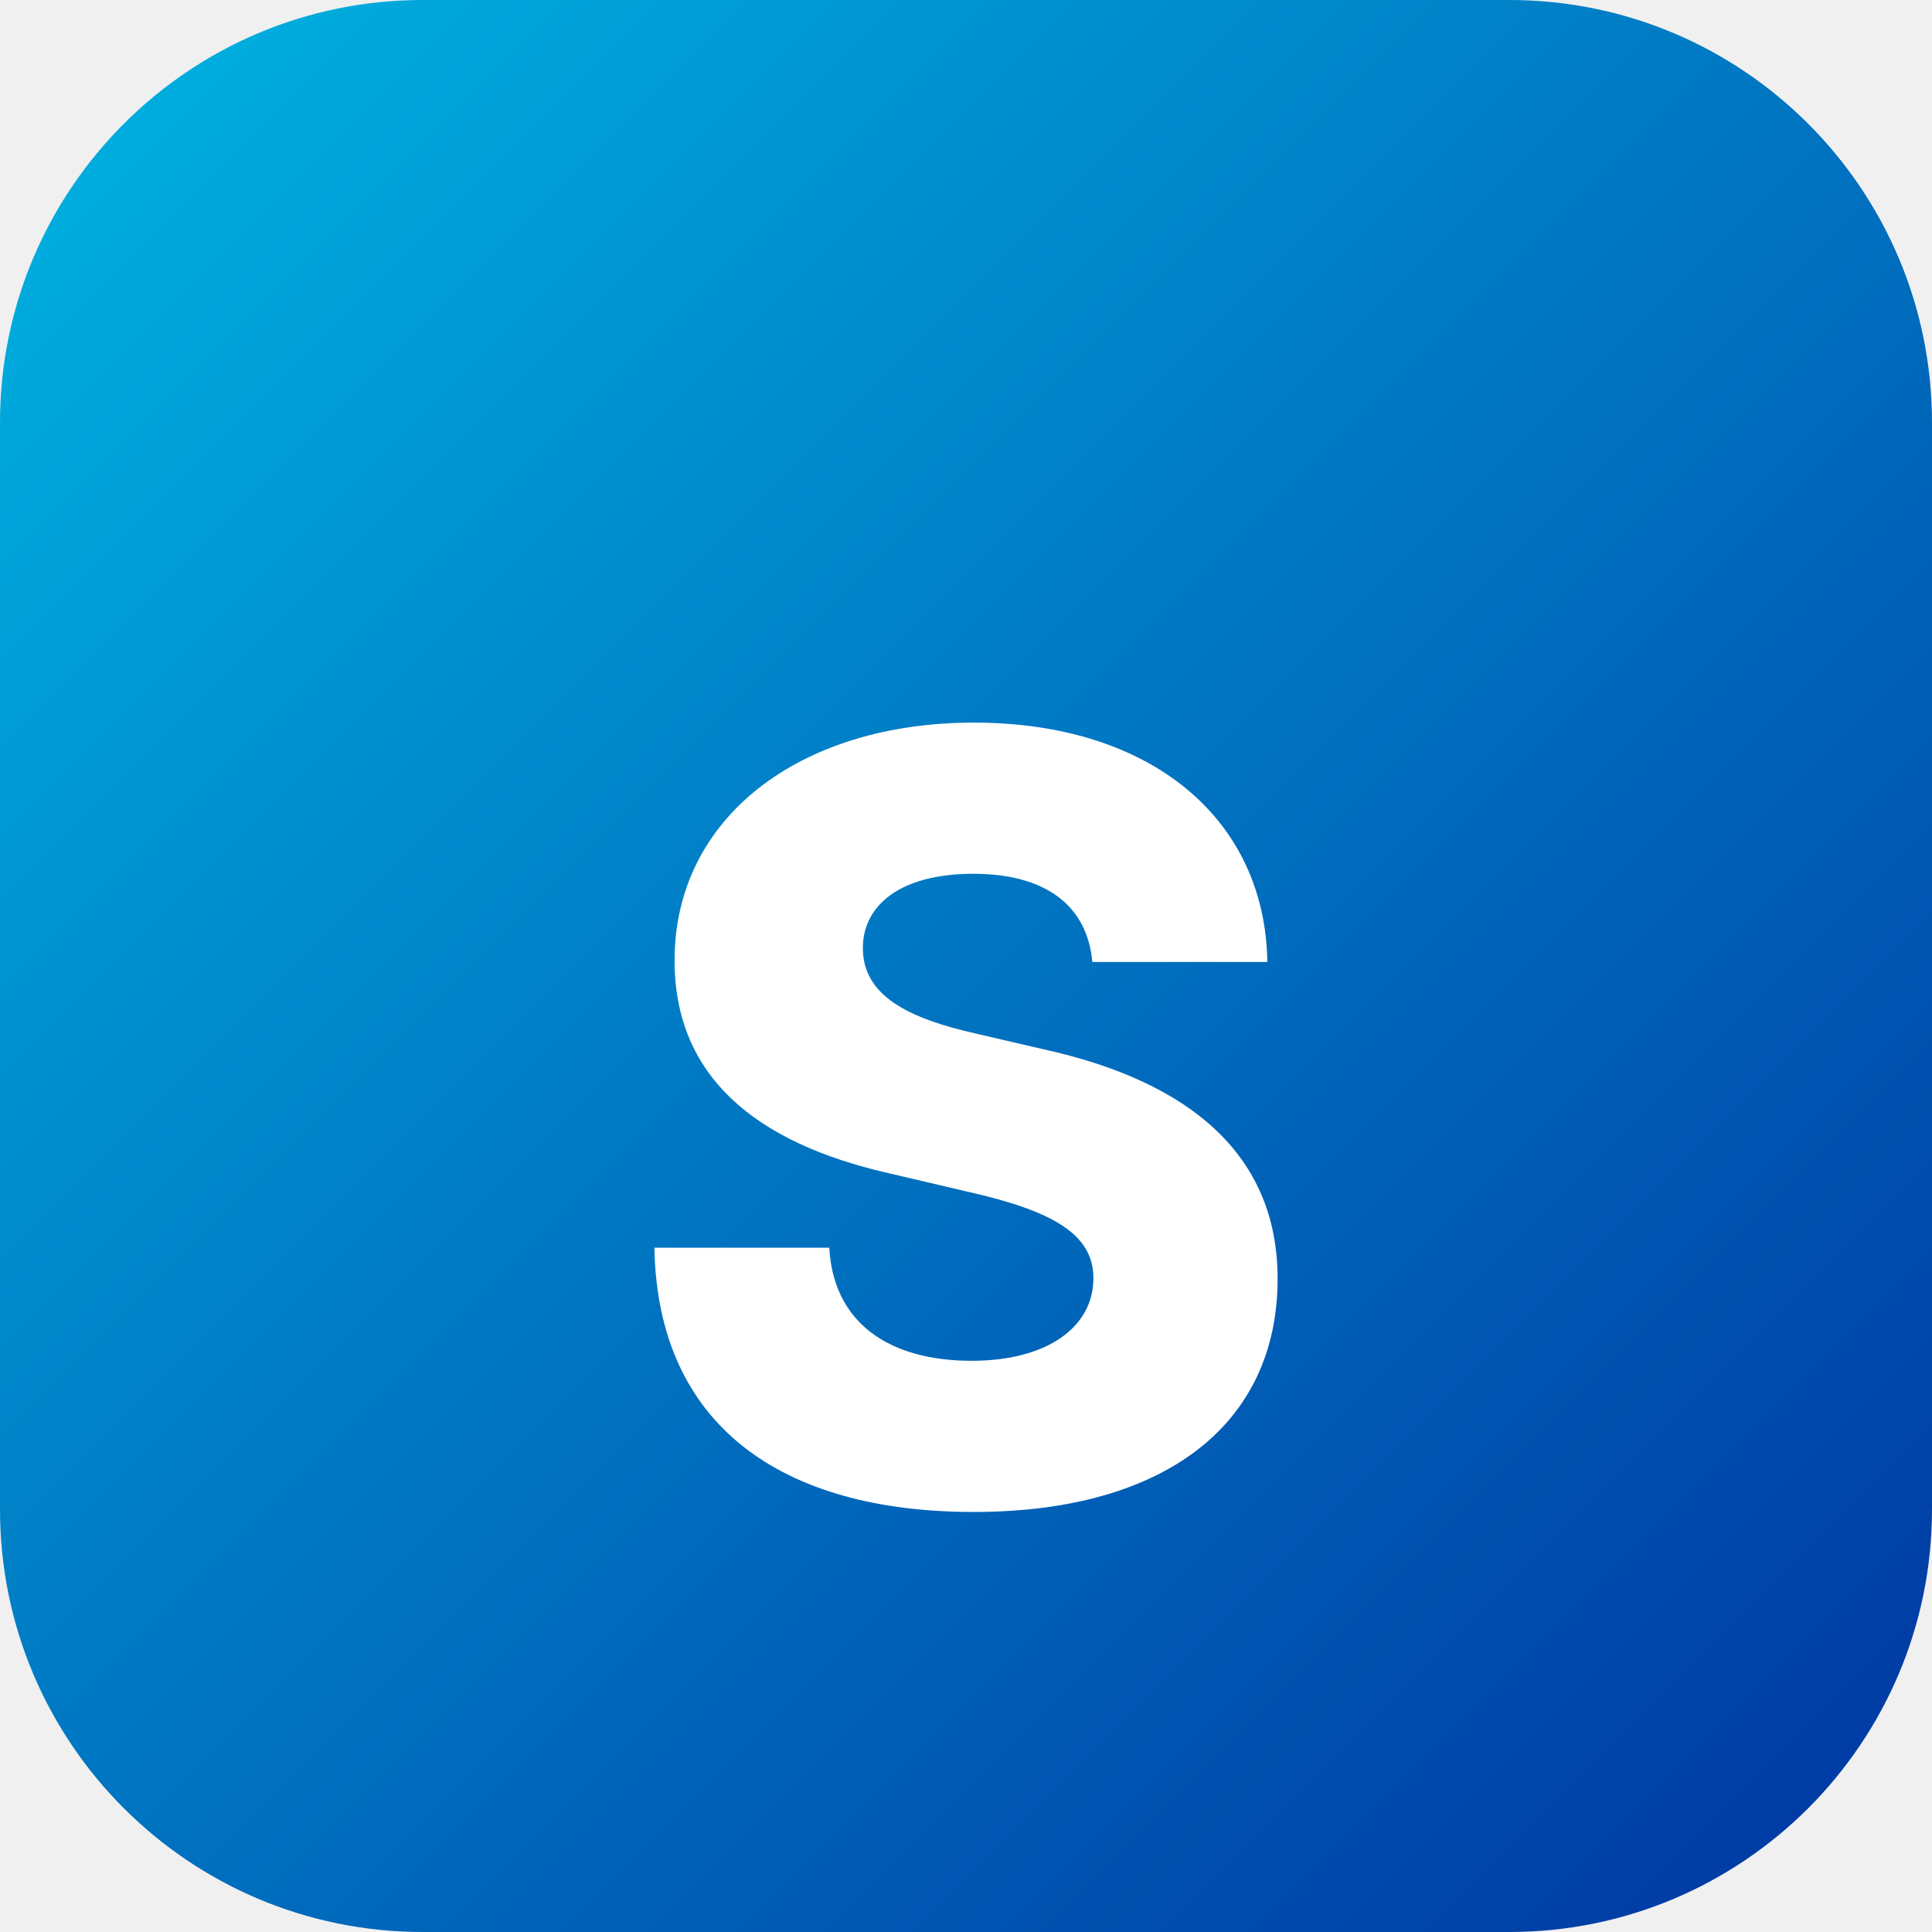
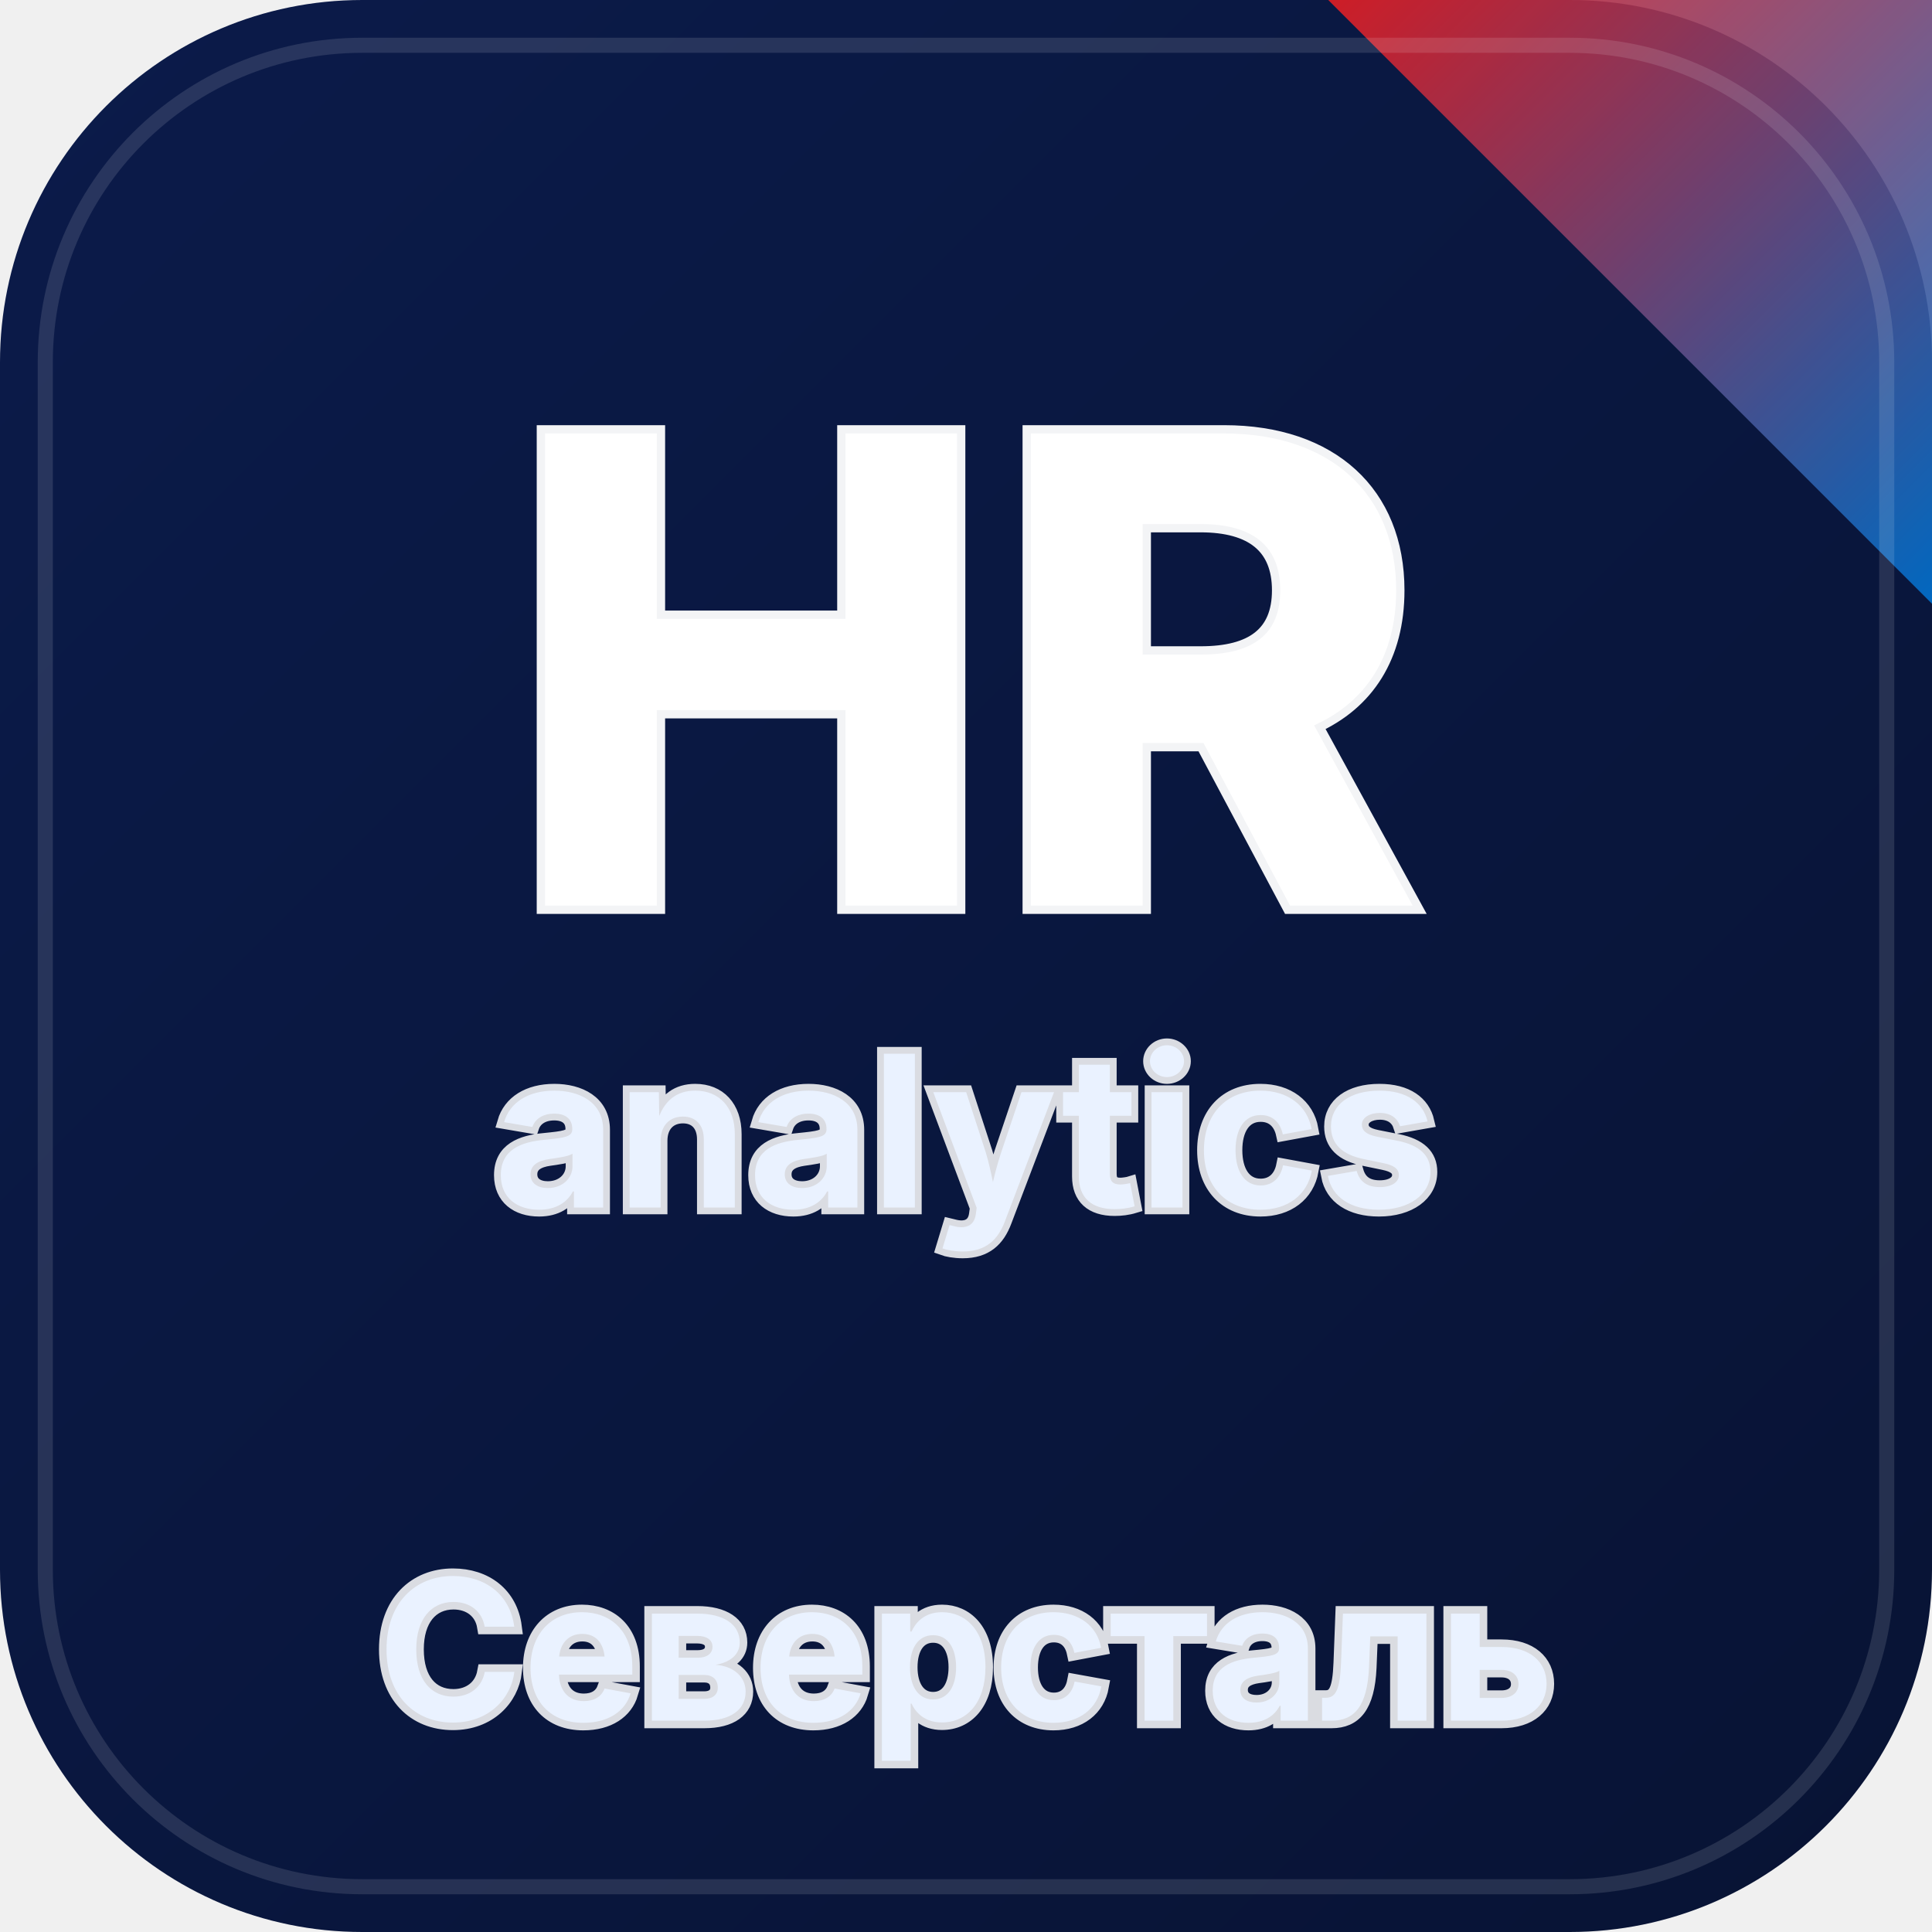
- <svg xmlns="http://www.w3.org/2000/svg" width="256" height="256">
+ <svg xmlns="http://www.w3.org/2000/svg" width="256" height="256" viewBox="0 0 256 256">
  <defs>
-     <linearGradient id="g" x1="0" y1="0" x2="1" y2="1">
-       <stop offset="0" stop-color="#00B5E2" />
-       <stop offset="1" stop-color="#0033A0" />
+     <linearGradient id="bg" x1="0" y1="0" x2="1" y2="1">
+       <stop offset="0" stop-color="#0B1B4A" />
+       <stop offset="1" stop-color="#081334" />
+     </linearGradient>
+     <linearGradient id="ribbon" x1="0" y1="0" x2="1" y2="1">
+       <stop offset="0" stop-color="#E31E24" />
+       <stop offset="1" stop-color="#0071CE" />
    </linearGradient>
  </defs>
-   <rect width="100%" height="100%" rx="56" ry="56" fill="url(#g)" />
-   <text x="50%" y="57%" text-anchor="middle" dominant-baseline="middle" font-family="Inter, Arial, sans-serif" font-size="140" font-weight="800" fill="white">S</text>
+   <rect x="0" y="0" width="256" height="256" rx="48" ry="48" fill="url(#bg)" />
+   <path d="M256,0 L176,0 L256,80 Z" fill="url(#ribbon)" opacity="0.9" />
+   <g text-anchor="middle">
+     <g transform="translate(128,120)">
+       <text x="0" y="0" font-family="Inter, 'Segoe UI', Roboto, Arial, sans-serif" font-size="86" font-weight="800" fill="none" stroke="rgba(255,255,255,0.95)" stroke-width="2.2" paint-order="stroke">
+         HR
+       </text>
+       <text x="0" y="0" font-family="Inter, 'Segoe UI', Roboto, Arial, sans-serif" font-size="86" font-weight="800" fill="#FFFFFF">
+         HR
+       </text>
+     </g>
+     <g transform="translate(128,160)">
+       <text x="0" y="0" font-family="Inter, 'Segoe UI', Roboto, Arial, sans-serif" font-size="28" font-weight="700" fill="none" stroke="rgba(255,255,255,0.85)" stroke-width="1.8" paint-order="stroke">
+         analytics
+       </text>
+       <text x="0" y="0" font-family="Inter, 'Segoe UI', Roboto, Arial, sans-serif" font-size="28" font-weight="700" fill="#EAF2FF">
+         analytics
+       </text>
+     </g>
+   </g>
+   <g transform="translate(128,228)" text-anchor="middle">
+     <text x="0" y="0" font-family="Inter, 'Segoe UI', Roboto, Arial, sans-serif" font-size="26" font-weight="700" fill="none" stroke="rgba(255,255,255,0.85)" stroke-width="2" paint-order="stroke">
+       Северсталь
+     </text>
+     <text x="0" y="0" font-family="Inter, 'Segoe UI', Roboto, Arial, sans-serif" font-size="26" font-weight="700" fill="#EAF2FF">
+       Северсталь
+     </text>
+   </g>
+   <rect x="6" y="6" width="244" height="244" rx="42" ry="42" fill="none" stroke="rgba(255,255,255,0.12)" stroke-width="2" />
</svg>
